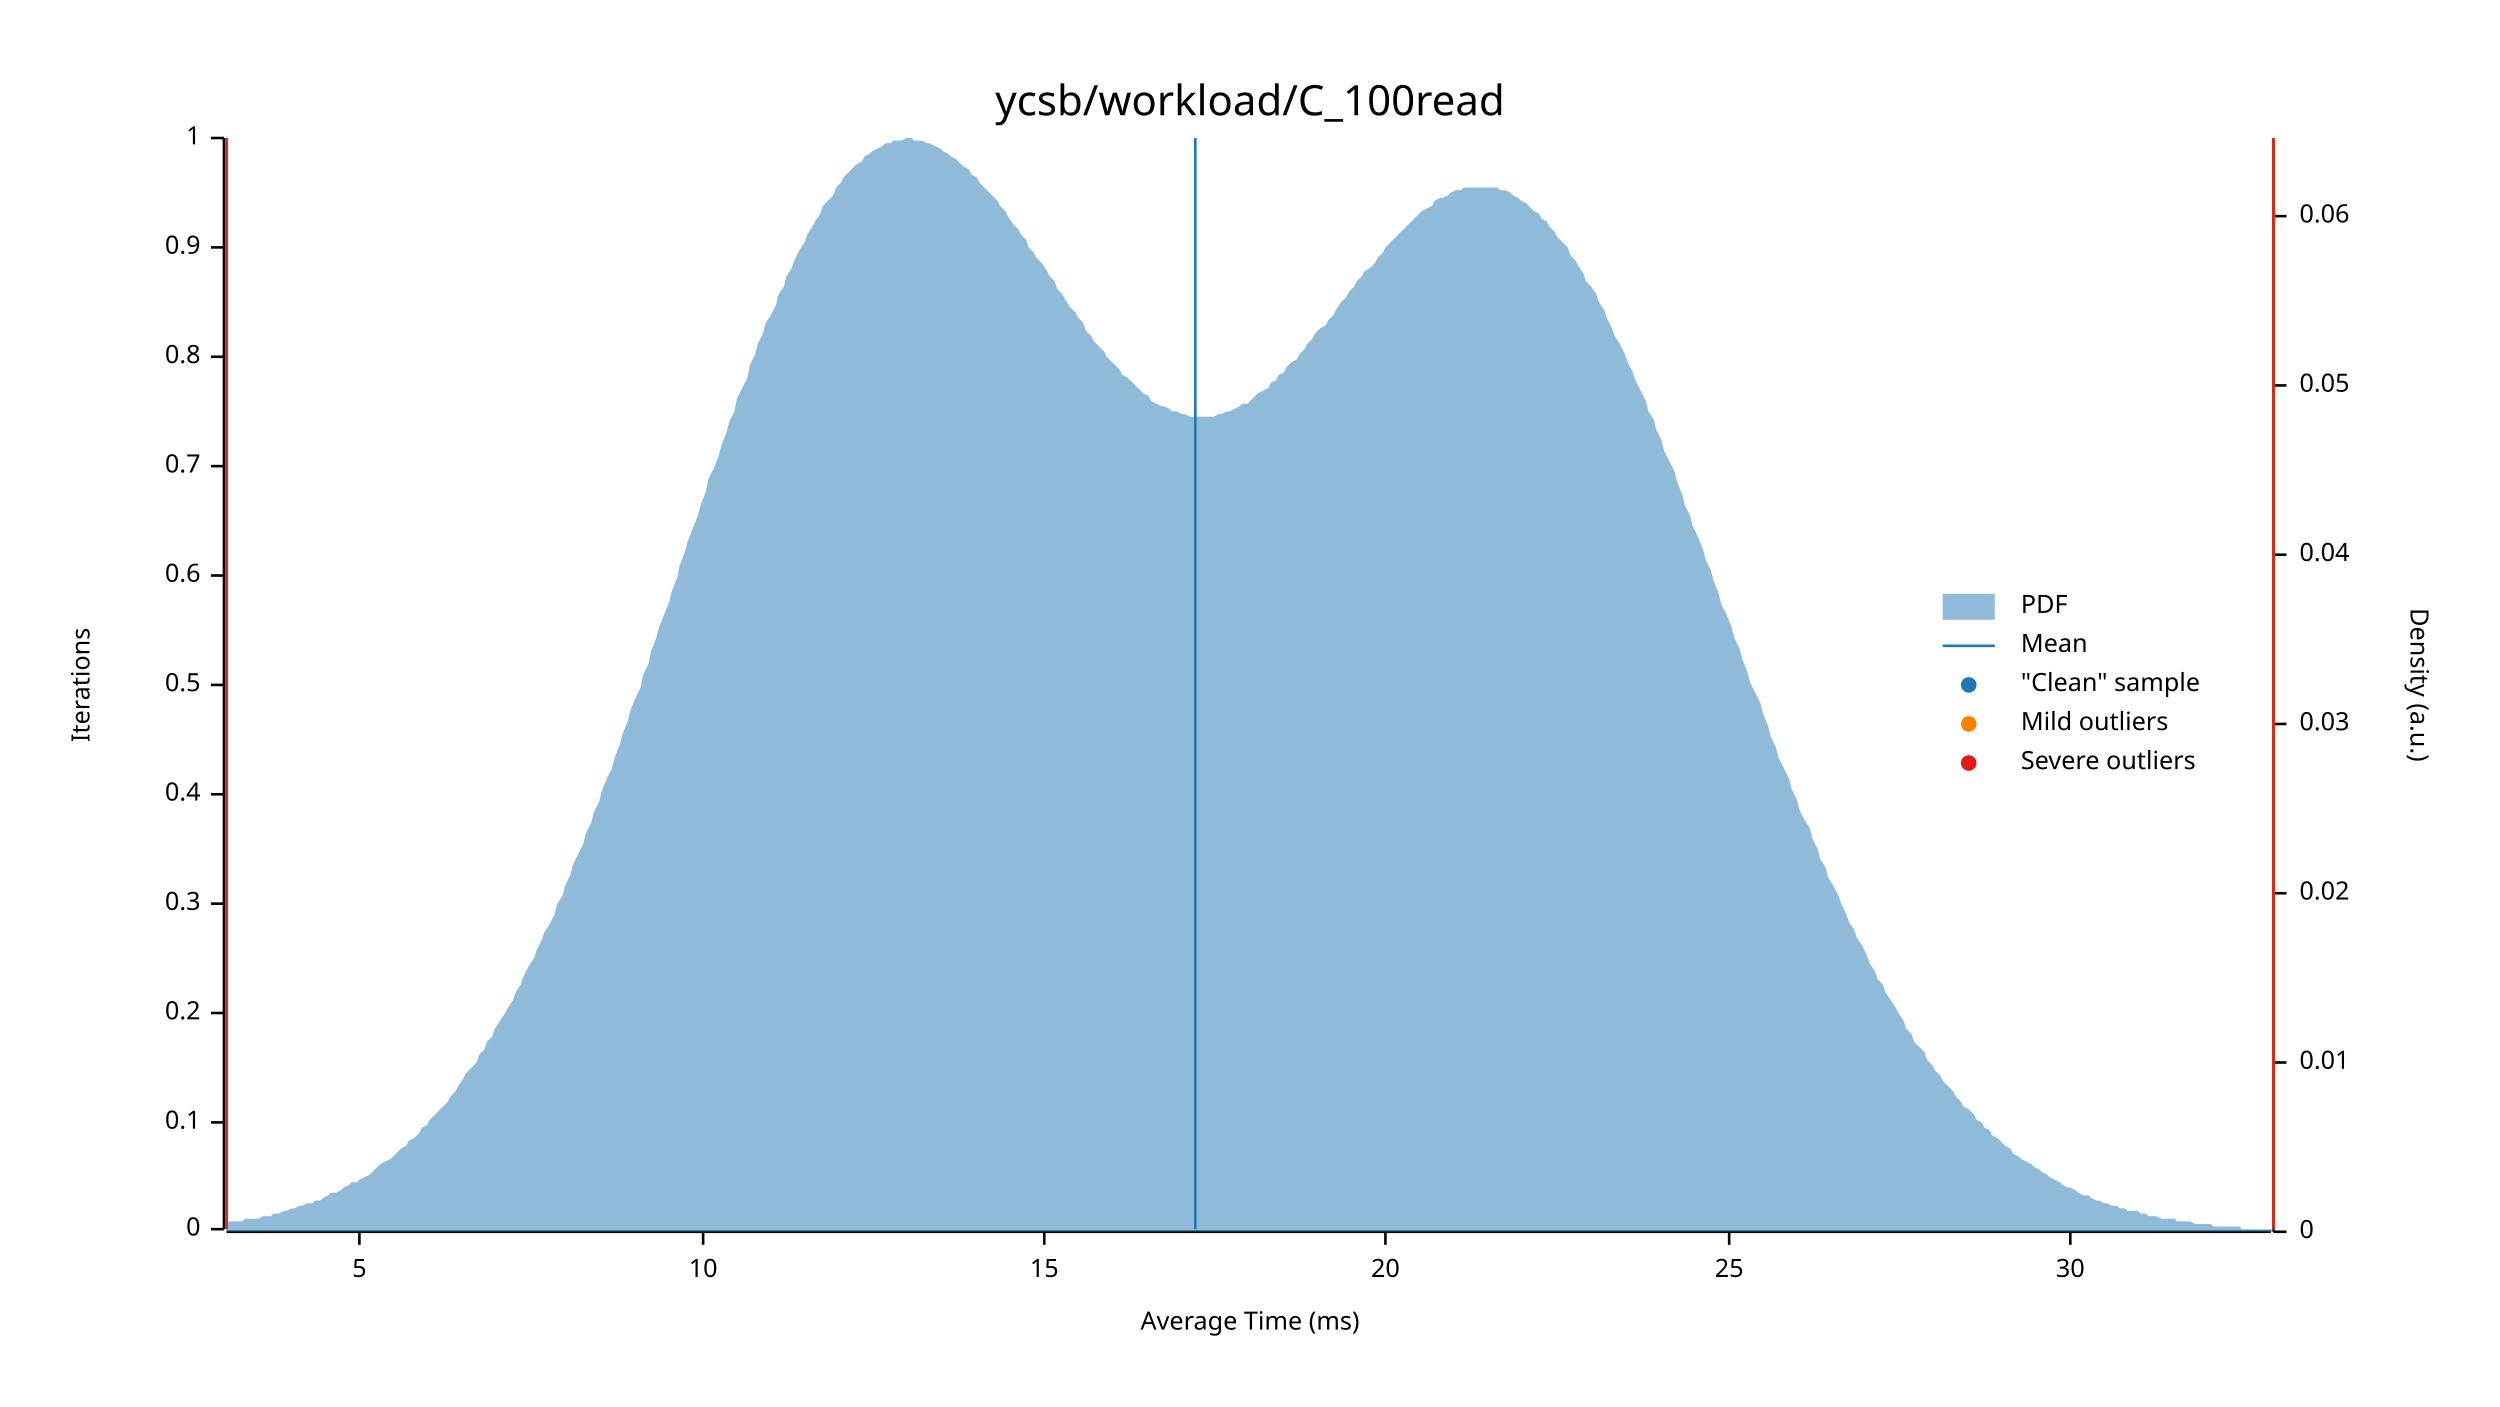
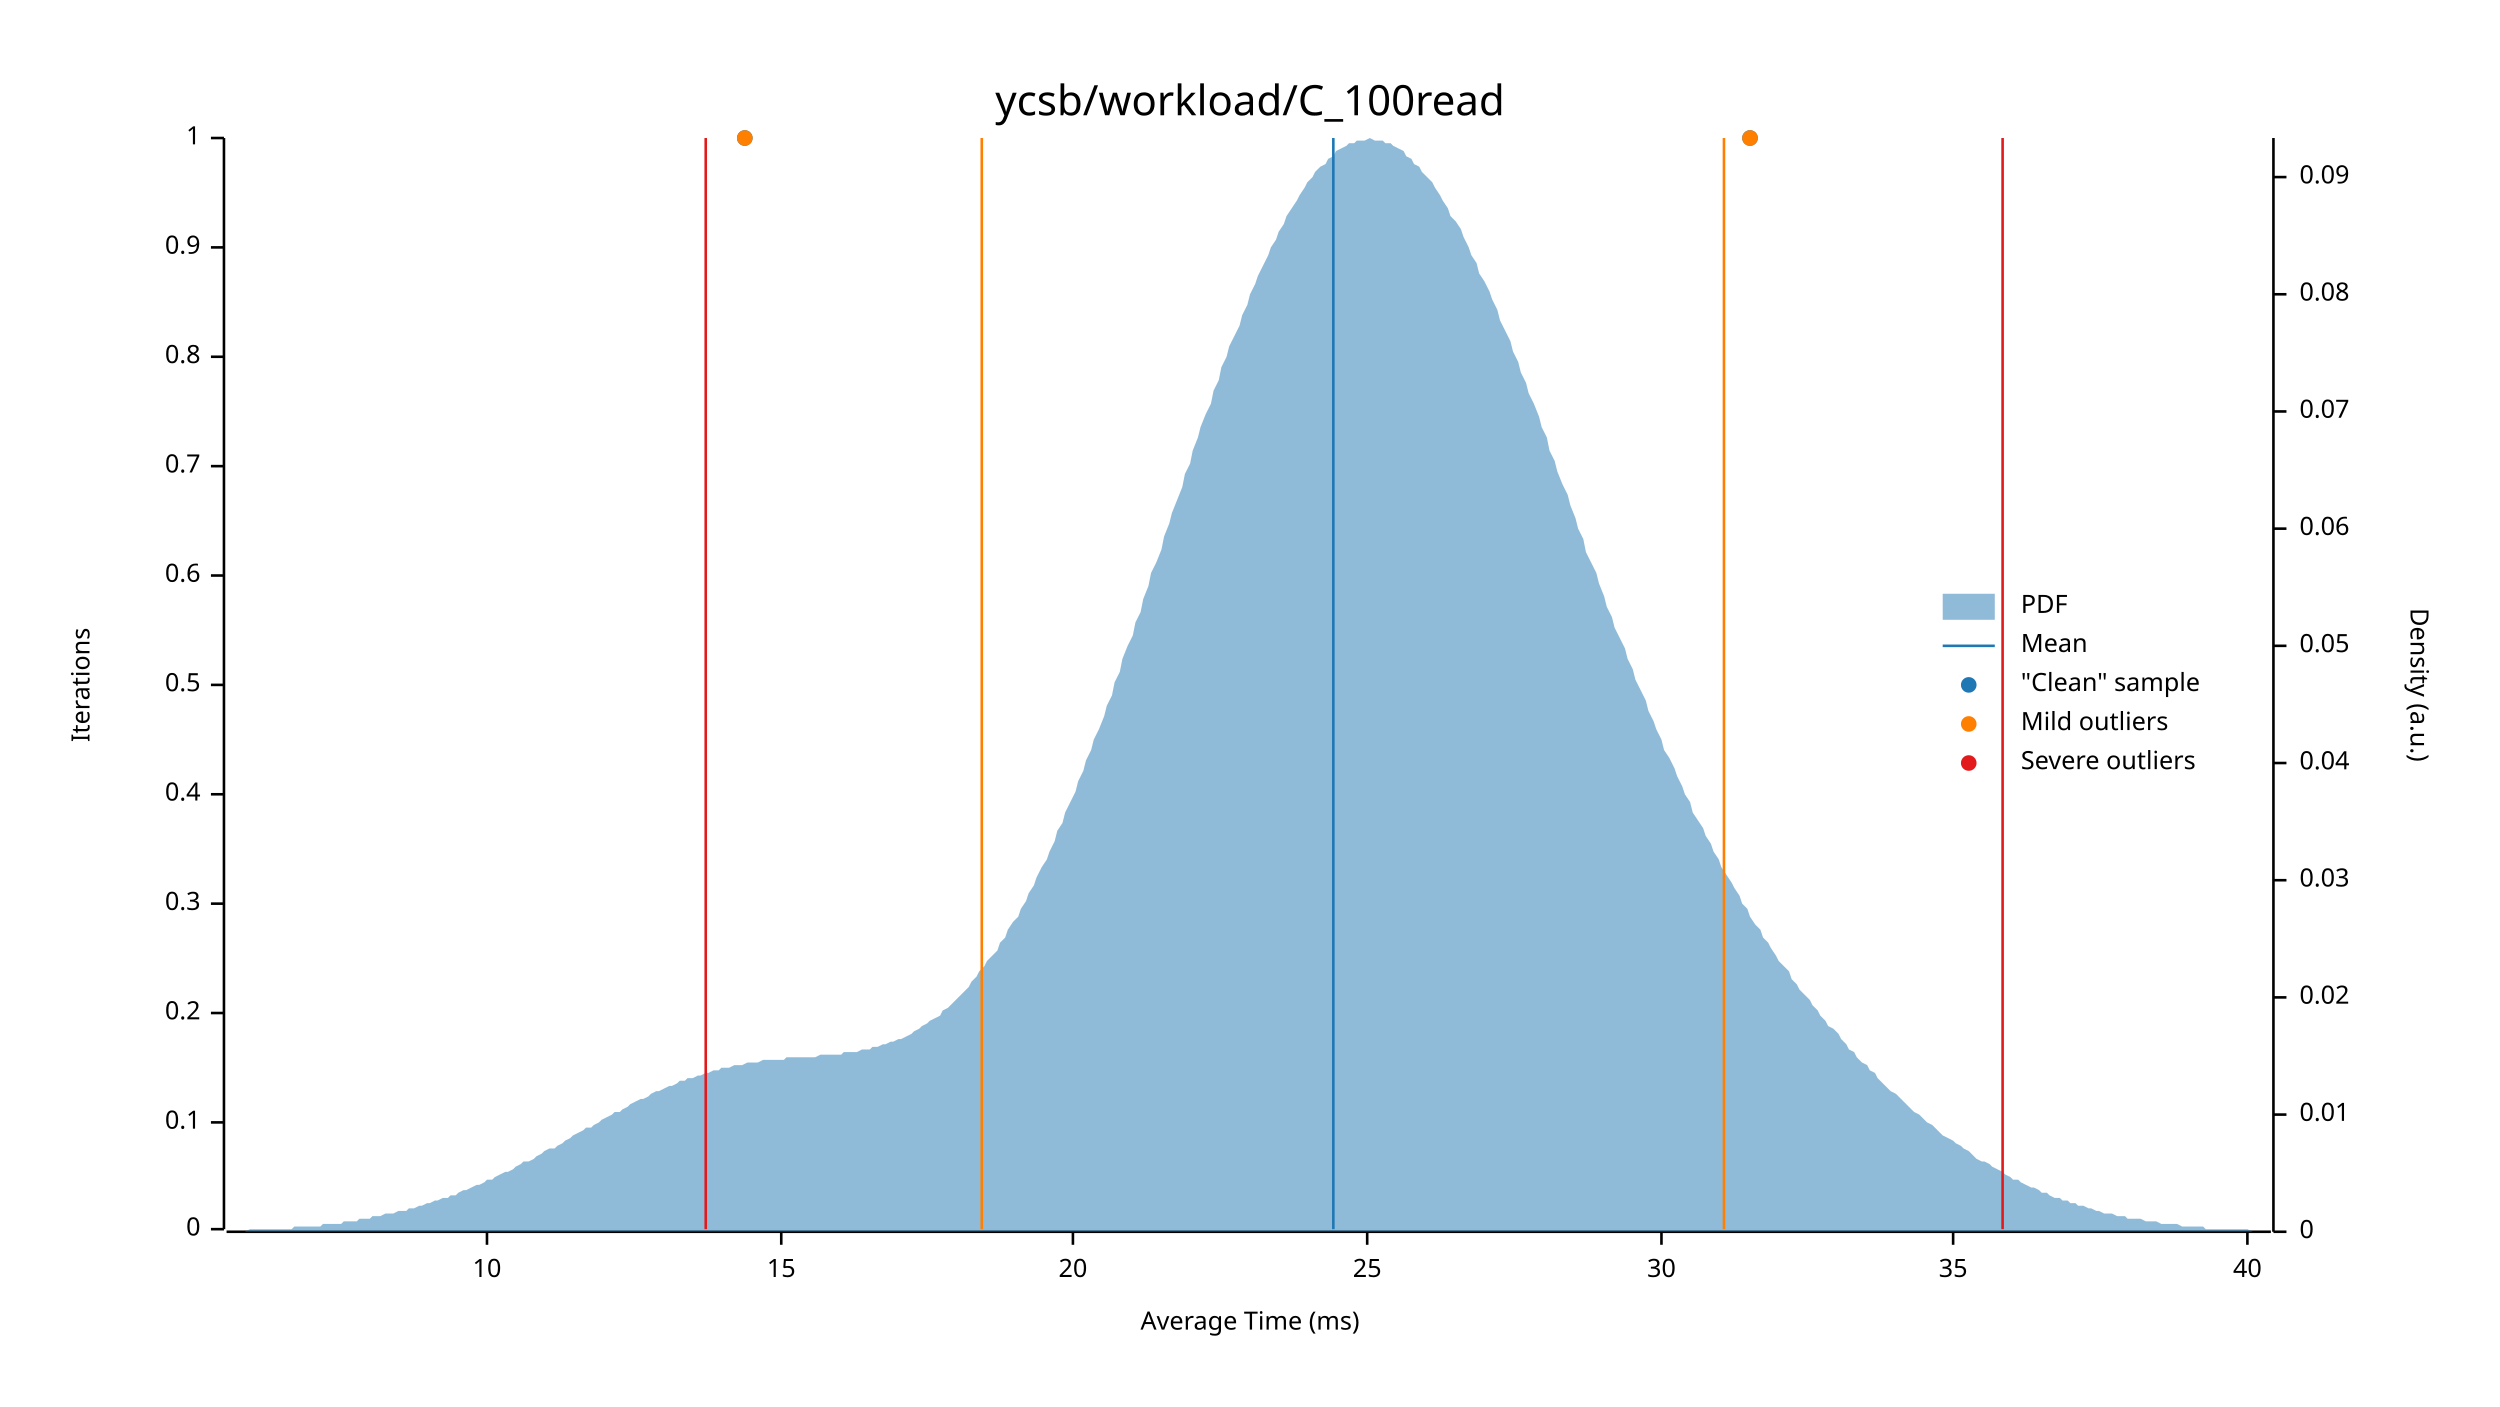
<svg xmlns="http://www.w3.org/2000/svg" width="960" height="540" viewBox="0 0 960 540">
  <text x="480" y="32" dy="0.76em" text-anchor="middle" font-family="sans-serif" font-size="16.129" opacity="1" fill="#000000">
ycsb/workload/C_100read
</text>
  <text x="27" y="263" dy="0.76em" text-anchor="middle" font-family="sans-serif" font-size="9.677" opacity="1" fill="#000000" transform="rotate(270, 27, 263)">
Iterations
</text>
  <text x="480" y="513" dy="-0.5ex" text-anchor="middle" font-family="sans-serif" font-size="9.677" opacity="1" fill="#000000">
Average Time (ms)
</text>
  <polyline fill="none" opacity="1" stroke="#000000" stroke-width="1" points="86,53 86,472 " />
  <text x="77" y="472" dy="0.5ex" text-anchor="end" font-family="sans-serif" font-size="9.677" opacity="1" fill="#000000">
0
</text>
  <polyline fill="none" opacity="1" stroke="#000000" stroke-width="1" points="81,472 86,472 " />
  <text x="77" y="431" dy="0.5ex" text-anchor="end" font-family="sans-serif" font-size="9.677" opacity="1" fill="#000000">
0.1
</text>
  <polyline fill="none" opacity="1" stroke="#000000" stroke-width="1" points="81,431 86,431 " />
  <text x="77" y="389" dy="0.5ex" text-anchor="end" font-family="sans-serif" font-size="9.677" opacity="1" fill="#000000">
0.2
</text>
  <polyline fill="none" opacity="1" stroke="#000000" stroke-width="1" points="81,389 86,389 " />
  <text x="77" y="347" dy="0.5ex" text-anchor="end" font-family="sans-serif" font-size="9.677" opacity="1" fill="#000000">
0.3
</text>
  <polyline fill="none" opacity="1" stroke="#000000" stroke-width="1" points="81,347 86,347 " />
  <text x="77" y="305" dy="0.5ex" text-anchor="end" font-family="sans-serif" font-size="9.677" opacity="1" fill="#000000">
0.4
</text>
  <polyline fill="none" opacity="1" stroke="#000000" stroke-width="1" points="81,305 86,305 " />
  <text x="77" y="263" dy="0.5ex" text-anchor="end" font-family="sans-serif" font-size="9.677" opacity="1" fill="#000000">
0.5
</text>
  <polyline fill="none" opacity="1" stroke="#000000" stroke-width="1" points="81,263 86,263 " />
  <text x="77" y="221" dy="0.5ex" text-anchor="end" font-family="sans-serif" font-size="9.677" opacity="1" fill="#000000">
0.6
</text>
  <polyline fill="none" opacity="1" stroke="#000000" stroke-width="1" points="81,221 86,221 " />
  <text x="77" y="179" dy="0.5ex" text-anchor="end" font-family="sans-serif" font-size="9.677" opacity="1" fill="#000000">
0.7
</text>
  <polyline fill="none" opacity="1" stroke="#000000" stroke-width="1" points="81,179 86,179 " />
  <text x="77" y="137" dy="0.5ex" text-anchor="end" font-family="sans-serif" font-size="9.677" opacity="1" fill="#000000">
0.8
</text>
  <polyline fill="none" opacity="1" stroke="#000000" stroke-width="1" points="81,137 86,137 " />
  <text x="77" y="95" dy="0.5ex" text-anchor="end" font-family="sans-serif" font-size="9.677" opacity="1" fill="#000000">
0.9
</text>
  <polyline fill="none" opacity="1" stroke="#000000" stroke-width="1" points="81,95 86,95 " />
  <text x="77" y="53" dy="0.5ex" text-anchor="end" font-family="sans-serif" font-size="9.677" opacity="1" fill="#000000">
1
</text>
  <polyline fill="none" opacity="1" stroke="#000000" stroke-width="1" points="81,53 86,53 " />
  <polyline fill="none" opacity="1" stroke="#000000" stroke-width="1" points="87,473 872,473 " />
-   <text x="138" y="483" dy="0.76em" text-anchor="middle" font-family="sans-serif" font-size="9.677" opacity="1" fill="#000000">
- 5
- </text>
-   <polyline fill="none" opacity="1" stroke="#000000" stroke-width="1" points="138,473 138,478 " />
-   <text x="270" y="483" dy="0.76em" text-anchor="middle" font-family="sans-serif" font-size="9.677" opacity="1" fill="#000000">
+   <text x="187" y="483" dy="0.76em" text-anchor="middle" font-family="sans-serif" font-size="9.677" opacity="1" fill="#000000">
10
</text>
-   <polyline fill="none" opacity="1" stroke="#000000" stroke-width="1" points="270,473 270,478 " />
-   <text x="401" y="483" dy="0.76em" text-anchor="middle" font-family="sans-serif" font-size="9.677" opacity="1" fill="#000000">
+   <polyline fill="none" opacity="1" stroke="#000000" stroke-width="1" points="187,473 187,478 " />
+   <text x="300" y="483" dy="0.76em" text-anchor="middle" font-family="sans-serif" font-size="9.677" opacity="1" fill="#000000">
15
</text>
-   <polyline fill="none" opacity="1" stroke="#000000" stroke-width="1" points="401,473 401,478 " />
-   <text x="532" y="483" dy="0.76em" text-anchor="middle" font-family="sans-serif" font-size="9.677" opacity="1" fill="#000000">
+   <polyline fill="none" opacity="1" stroke="#000000" stroke-width="1" points="300,473 300,478 " />
+   <text x="412" y="483" dy="0.76em" text-anchor="middle" font-family="sans-serif" font-size="9.677" opacity="1" fill="#000000">
20
</text>
-   <polyline fill="none" opacity="1" stroke="#000000" stroke-width="1" points="532,473 532,478 " />
-   <text x="664" y="483" dy="0.76em" text-anchor="middle" font-family="sans-serif" font-size="9.677" opacity="1" fill="#000000">
+   <polyline fill="none" opacity="1" stroke="#000000" stroke-width="1" points="412,473 412,478 " />
+   <text x="525" y="483" dy="0.76em" text-anchor="middle" font-family="sans-serif" font-size="9.677" opacity="1" fill="#000000">
25
</text>
-   <polyline fill="none" opacity="1" stroke="#000000" stroke-width="1" points="664,473 664,478 " />
-   <text x="795" y="483" dy="0.76em" text-anchor="middle" font-family="sans-serif" font-size="9.677" opacity="1" fill="#000000">
+   <polyline fill="none" opacity="1" stroke="#000000" stroke-width="1" points="525,473 525,478 " />
+   <text x="638" y="483" dy="0.76em" text-anchor="middle" font-family="sans-serif" font-size="9.677" opacity="1" fill="#000000">
30
</text>
-   <polyline fill="none" opacity="1" stroke="#000000" stroke-width="1" points="795,473 795,478 " />
+   <polyline fill="none" opacity="1" stroke="#000000" stroke-width="1" points="638,473 638,478 " />
+   <text x="750" y="483" dy="0.76em" text-anchor="middle" font-family="sans-serif" font-size="9.677" opacity="1" fill="#000000">
+ 35
+ </text>
+   <polyline fill="none" opacity="1" stroke="#000000" stroke-width="1" points="750,473 750,478 " />
+   <text x="863" y="483" dy="0.76em" text-anchor="middle" font-family="sans-serif" font-size="9.677" opacity="1" fill="#000000">
+ 40
+ </text>
+   <polyline fill="none" opacity="1" stroke="#000000" stroke-width="1" points="863,473 863,478 " />
  <text x="933" y="263" dy="0.76em" text-anchor="middle" font-family="sans-serif" font-size="9.677" opacity="1" fill="#000000" transform="rotate(90, 933, 263)">
Density (a.u.)
</text>
  <polyline fill="none" opacity="1" stroke="#000000" stroke-width="1" points="873,53 873,473 " />
  <text x="883" y="473" dy="0.5ex" text-anchor="start" font-family="sans-serif" font-size="9.677" opacity="1" fill="#000000">
0
</text>
  <polyline fill="none" opacity="1" stroke="#000000" stroke-width="1" points="873,473 878,473 " />
-   <text x="883" y="408" dy="0.5ex" text-anchor="start" font-family="sans-serif" font-size="9.677" opacity="1" fill="#000000">
+   <text x="883" y="428" dy="0.5ex" text-anchor="start" font-family="sans-serif" font-size="9.677" opacity="1" fill="#000000">
0.01
</text>
-   <polyline fill="none" opacity="1" stroke="#000000" stroke-width="1" points="873,408 878,408 " />
-   <text x="883" y="343" dy="0.5ex" text-anchor="start" font-family="sans-serif" font-size="9.677" opacity="1" fill="#000000">
+   <polyline fill="none" opacity="1" stroke="#000000" stroke-width="1" points="873,428 878,428 " />
+   <text x="883" y="383" dy="0.5ex" text-anchor="start" font-family="sans-serif" font-size="9.677" opacity="1" fill="#000000">
0.02
</text>
-   <polyline fill="none" opacity="1" stroke="#000000" stroke-width="1" points="873,343 878,343 " />
-   <text x="883" y="278" dy="0.5ex" text-anchor="start" font-family="sans-serif" font-size="9.677" opacity="1" fill="#000000">
+   <polyline fill="none" opacity="1" stroke="#000000" stroke-width="1" points="873,383 878,383 " />
+   <text x="883" y="338" dy="0.5ex" text-anchor="start" font-family="sans-serif" font-size="9.677" opacity="1" fill="#000000">
0.03
</text>
-   <polyline fill="none" opacity="1" stroke="#000000" stroke-width="1" points="873,278 878,278 " />
-   <text x="883" y="213" dy="0.5ex" text-anchor="start" font-family="sans-serif" font-size="9.677" opacity="1" fill="#000000">
+   <polyline fill="none" opacity="1" stroke="#000000" stroke-width="1" points="873,338 878,338 " />
+   <text x="883" y="293" dy="0.5ex" text-anchor="start" font-family="sans-serif" font-size="9.677" opacity="1" fill="#000000">
0.04
</text>
-   <polyline fill="none" opacity="1" stroke="#000000" stroke-width="1" points="873,213 878,213 " />
-   <text x="883" y="148" dy="0.5ex" text-anchor="start" font-family="sans-serif" font-size="9.677" opacity="1" fill="#000000">
+   <polyline fill="none" opacity="1" stroke="#000000" stroke-width="1" points="873,293 878,293 " />
+   <text x="883" y="248" dy="0.5ex" text-anchor="start" font-family="sans-serif" font-size="9.677" opacity="1" fill="#000000">
0.05
</text>
-   <polyline fill="none" opacity="1" stroke="#000000" stroke-width="1" points="873,148 878,148 " />
-   <text x="883" y="83" dy="0.5ex" text-anchor="start" font-family="sans-serif" font-size="9.677" opacity="1" fill="#000000">
+   <polyline fill="none" opacity="1" stroke="#000000" stroke-width="1" points="873,248 878,248 " />
+   <text x="883" y="203" dy="0.5ex" text-anchor="start" font-family="sans-serif" font-size="9.677" opacity="1" fill="#000000">
0.06
</text>
-   <polyline fill="none" opacity="1" stroke="#000000" stroke-width="1" points="873,83 878,83 " />
-   <polygon opacity="0.5" fill="#1F78B4" points="87,470 88,469 90,469 91,469 93,469 94,468 96,468 98,468 99,468 101,467 102,467 104,467 105,466 107,466 109,465 110,465 112,464 113,464 115,463 116,463 118,462 120,462 121,461 123,461 124,460 126,459 127,458 129,458 131,457 132,456 134,455 135,454 137,454 138,453 140,452 142,451 143,450 145,448 146,447 148,446 150,445 151,444 153,442 154,441 156,440 157,438 159,437 161,435 162,433 164,432 165,430 167,428 168,427 170,425 172,423 173,421 175,419 176,417 178,414 179,412 181,410 183,408 184,405 186,403 187,400 189,398 190,395 192,392 194,389 195,387 197,384 198,381 200,378 201,375 203,371 205,368 206,365 208,361 209,358 211,355 213,351 214,347 216,344 217,340 219,336 220,332 222,328 224,324 225,320 227,316 228,312 230,308 231,304 233,299 235,295 236,291 238,286 239,282 241,277 242,273 244,268 246,264 247,259 249,255 250,250 252,245 253,241 255,236 257,231 258,227 260,222 261,217 263,212 264,208 266,203 268,198 269,194 271,189 272,184 274,180 276,175 277,171 279,166 280,162 282,158 283,153 285,149 287,145 288,140 290,136 291,132 293,128 294,124 296,121 298,117 299,113 301,110 302,106 304,103 305,100 307,96 309,93 310,90 312,87 313,85 315,82 316,79 318,77 320,75 321,72 323,70 324,68 326,66 327,65 329,63 331,62 332,60 334,59 335,58 337,57 339,56 340,55 342,55 343,54 345,54 346,54 348,53 350,53 351,54 353,54 354,54 356,55 357,55 359,56 361,57 362,58 364,59 365,60 367,61 368,62 370,64 372,65 373,67 375,68 376,70 378,72 379,73 381,75 383,77 384,79 386,81 387,83 389,86 391,88 392,90 394,92 395,95 397,97 398,99 400,101 402,104 403,106 405,108 406,111 408,113 409,115 411,118 413,120 414,122 416,124 417,127 419,129 420,131 422,133 424,135 425,137 427,139 428,140 430,142 431,144 433,145 435,147 436,148 438,150 439,151 441,152 442,154 444,155 446,156 447,156 449,157 450,158 452,158 454,159 455,159 457,160 458,160 460,160 461,160 463,160 465,160 466,160 468,159 469,159 471,158 472,158 474,157 476,156 477,155 479,155 480,154 482,152 483,151 485,150 487,149 488,147 490,146 491,144 493,143 494,141 496,139 498,138 499,136 501,134 502,132 504,130 505,128 507,126 509,125 510,123 512,121 513,119 515,116 517,114 518,112 520,110 521,108 523,106 524,104 526,103 528,101 529,99 531,97 532,95 534,93 535,92 537,90 539,88 540,87 542,85 543,84 545,82 546,81 548,80 550,79 551,77 553,76 554,76 556,75 557,74 559,73 561,73 562,72 564,72 565,72 567,72 568,72 570,72 572,72 573,72 575,72 576,73 578,73 580,74 581,75 583,76 584,77 586,78 587,79 589,81 591,82 592,84 594,85 595,87 597,89 598,91 600,93 602,95 603,98 605,100 606,102 608,105 609,108 611,110 613,113 614,116 616,119 617,122 619,126 620,129 622,132 624,136 625,139 627,143 628,146 630,150 632,154 633,158 635,161 636,165 638,169 639,173 641,177 643,181 644,185 646,190 647,194 649,198 650,202 652,206 654,211 655,215 657,219 658,223 660,228 661,232 663,236 665,241 666,245 668,249 669,253 671,258 672,262 674,266 676,270 677,274 679,279 680,283 682,287 683,291 685,295 687,299 688,303 690,307 691,311 693,315 695,318 696,322 698,326 699,330 701,333 702,337 704,340 706,344 707,347 709,351 710,354 712,357 713,360 715,363 717,367 718,370 720,373 721,376 723,378 724,381 726,384 728,387 729,389 731,392 732,395 734,397 735,400 737,402 739,404 740,407 742,409 743,411 745,413 746,415 748,417 750,419 751,421 753,423 754,425 756,426 758,428 759,430 761,431 762,433 764,434 765,436 767,437 769,439 770,440 772,441 773,443 775,444 776,445 778,446 780,447 781,448 783,449 784,450 786,451 787,452 789,453 791,454 792,455 794,456 795,456 797,457 798,458 800,459 802,459 803,460 805,461 806,461 808,462 809,462 811,463 813,463 814,464 816,464 817,465 819,465 821,465 822,466 824,466 825,467 827,467 828,467 830,468 832,468 833,468 835,468 836,469 838,469 839,469 841,469 843,470 844,470 846,470 847,470 849,470 850,471 852,471 854,471 855,471 857,471 858,471 860,471 861,472 863,472 865,472 866,472 868,472 869,472 871,472 873,472 873,473 87,473 " />
-   <polyline fill="none" opacity="1" stroke="#1F78B4" stroke-width="1" points="459,472 459,53 " />
-   <polyline fill="none" opacity="1" stroke="#FF7F00" stroke-width="1" points="87,472 87,53 " />
-   <polyline fill="none" opacity="1" stroke="#FF7F00" stroke-width="1" points="873,472 873,53 " />
-   <polyline fill="none" opacity="1" stroke="#E31A1C" stroke-width="1" points="87,472 87,53 " />
-   <polyline fill="none" opacity="1" stroke="#E31A1C" stroke-width="1" points="873,472 873,53 " />
+   <polyline fill="none" opacity="1" stroke="#000000" stroke-width="1" points="873,203 878,203 " />
+   <text x="883" y="158" dy="0.5ex" text-anchor="start" font-family="sans-serif" font-size="9.677" opacity="1" fill="#000000">
+ 0.07
+ </text>
+   <polyline fill="none" opacity="1" stroke="#000000" stroke-width="1" points="873,158 878,158 " />
+   <text x="883" y="113" dy="0.5ex" text-anchor="start" font-family="sans-serif" font-size="9.677" opacity="1" fill="#000000">
+ 0.08
+ </text>
+   <polyline fill="none" opacity="1" stroke="#000000" stroke-width="1" points="873,113 878,113 " />
+   <text x="883" y="68" dy="0.5ex" text-anchor="start" font-family="sans-serif" font-size="9.677" opacity="1" fill="#000000">
+ 0.09
+ </text>
+   <polyline fill="none" opacity="1" stroke="#000000" stroke-width="1" points="873,68 878,68 " />
+   <polygon opacity="0.5" fill="#1F78B4" points="87,473 88,473 90,473 91,473 93,473 94,473 96,472 98,472 99,472 101,472 102,472 104,472 105,472 107,472 109,472 110,472 112,472 113,471 115,471 116,471 118,471 120,471 121,471 123,471 124,470 126,470 127,470 129,470 131,470 132,469 134,469 135,469 137,469 138,468 140,468 142,468 143,467 145,467 146,467 148,466 150,466 151,466 153,465 154,465 156,465 157,464 159,464 161,463 162,463 164,462 165,462 167,461 168,461 170,460 172,460 173,459 175,459 176,458 178,457 179,457 181,456 183,455 184,455 186,454 187,453 189,453 190,452 192,451 194,450 195,450 197,449 198,448 200,447 201,446 203,446 205,445 206,444 208,443 209,442 211,441 213,441 214,440 216,439 217,438 219,437 220,436 222,435 224,434 225,433 227,433 228,432 230,431 231,430 233,429 235,428 236,427 238,427 239,426 241,425 242,424 244,423 246,422 247,422 249,421 250,420 252,419 253,419 255,418 257,417 258,417 260,416 261,415 263,415 264,414 266,414 268,413 269,413 271,412 272,412 274,411 276,411 277,410 279,410 280,410 282,409 283,409 285,409 287,408 288,408 290,408 291,408 293,407 294,407 296,407 298,407 299,407 301,407 302,406 304,406 305,406 307,406 309,406 310,406 312,406 313,406 315,405 316,405 318,405 320,405 321,405 323,405 324,404 326,404 327,404 329,404 331,403 332,403 334,403 335,402 337,402 339,401 340,401 342,400 343,400 345,399 346,399 348,398 350,397 351,396 353,395 354,394 356,393 357,392 359,391 361,390 362,388 364,387 365,386 367,384 368,383 370,381 372,379 373,377 375,375 376,373 378,371 379,369 381,367 383,365 384,362 386,360 387,357 389,354 391,352 392,349 394,346 395,343 397,340 398,337 400,333 402,330 403,327 405,323 406,319 408,316 409,312 411,308 413,304 414,300 416,296 417,292 419,288 420,284 422,280 424,275 425,271 427,267 428,262 430,258 431,253 433,248 435,244 436,239 438,235 439,230 441,225 442,220 444,216 446,211 447,206 449,201 450,197 452,192 454,187 455,182 457,178 458,173 460,168 461,164 463,159 465,155 466,150 468,146 469,141 471,137 472,133 474,129 476,125 477,121 479,117 480,113 482,109 483,106 485,102 487,98 488,95 490,92 491,89 493,86 494,83 496,80 498,77 499,75 501,72 502,70 504,68 505,66 507,64 509,63 510,61 512,60 513,58 515,57 517,56 518,55 520,55 521,54 523,54 524,54 526,53 528,54 529,54 531,54 532,55 534,55 535,56 537,57 539,58 540,60 542,61 543,63 545,64 546,66 548,68 550,70 551,72 553,75 554,77 556,80 557,83 559,85 561,88 562,91 564,95 565,98 567,101 568,105 570,108 572,112 573,115 575,119 576,123 578,127 580,131 581,135 583,139 584,143 586,147 587,151 589,155 591,160 592,164 594,168 595,173 597,177 598,181 600,186 602,190 603,194 605,199 606,203 608,207 609,212 611,216 613,220 614,224 616,229 617,233 619,237 620,241 622,245 624,249 625,253 627,257 628,261 630,265 632,269 633,273 635,277 636,280 638,284 639,288 641,291 643,295 644,298 646,302 647,305 649,308 650,312 652,315 654,318 655,321 657,324 658,327 660,330 661,333 663,336 665,339 666,341 668,344 669,347 671,349 672,352 674,355 676,357 677,360 679,362 680,364 682,367 683,369 685,371 687,373 688,376 690,378 691,380 693,382 695,384 696,386 698,388 699,390 701,392 702,394 704,395 706,397 707,399 709,401 710,403 712,404 713,406 715,408 717,409 718,411 720,412 721,414 723,416 724,417 726,419 728,420 729,421 731,423 732,424 734,426 735,427 737,428 739,430 740,431 742,432 743,433 745,435 746,436 748,437 750,438 751,439 753,440 754,441 756,442 758,444 759,445 761,446 762,446 764,447 765,448 767,449 769,450 770,451 772,452 773,453 775,453 776,454 778,455 780,456 781,456 783,457 784,458 786,458 787,459 789,460 791,460 792,461 794,461 795,462 797,462 798,463 800,463 802,464 803,464 805,465 806,465 808,466 809,466 811,466 813,467 814,467 816,467 817,468 819,468 821,468 822,468 824,469 825,469 827,469 828,469 830,470 832,470 833,470 835,470 836,470 838,471 839,471 841,471 843,471 844,471 846,471 847,472 849,472 850,472 852,472 854,472 855,472 857,472 858,472 860,472 861,472 863,472 865,473 866,473 868,473 869,473 871,473 873,473 873,473 87,473 " />
+   <polyline fill="none" opacity="1" stroke="#1F78B4" stroke-width="1" points="512,472 512,53 " />
+   <polyline fill="none" opacity="1" stroke="#FF7F00" stroke-width="1" points="377,472 377,53 " />
+   <polyline fill="none" opacity="1" stroke="#FF7F00" stroke-width="1" points="662,472 662,53 " />
+   <polyline fill="none" opacity="1" stroke="#E31A1C" stroke-width="1" points="271,472 271,53 " />
+   <polyline fill="none" opacity="1" stroke="#E31A1C" stroke-width="1" points="769,472 769,53 " />
+   <circle cx="672" cy="53" r="3" opacity="1" fill="#1F78B4" stroke="none" stroke-width="1" />
+   <circle cx="286" cy="53" r="3" opacity="1" fill="#1F78B4" stroke="none" stroke-width="1" />
+   <circle cx="672" cy="53" r="3" opacity="1" fill="#FF7F00" stroke="none" stroke-width="1" />
+   <circle cx="286" cy="53" r="3" opacity="1" fill="#FF7F00" stroke="none" stroke-width="1" />
  <text x="776" y="228" dy="0.76em" text-anchor="start" font-family="sans-serif" font-size="9.677" opacity="1" fill="#000000">
PDF
</text>
  <text x="776" y="243" dy="0.76em" text-anchor="start" font-family="sans-serif" font-size="9.677" opacity="1" fill="#000000">
Mean
</text>
  <text x="776" y="258" dy="0.76em" text-anchor="start" font-family="sans-serif" font-size="9.677" opacity="1" fill="#000000">
"Clean" sample
</text>
  <text x="776" y="273" dy="0.76em" text-anchor="start" font-family="sans-serif" font-size="9.677" opacity="1" fill="#000000">
Mild outliers
</text>
  <text x="776" y="288" dy="0.76em" text-anchor="start" font-family="sans-serif" font-size="9.677" opacity="1" fill="#000000">
Severe outliers
</text>
  <rect x="746" y="228" width="20" height="10" opacity="0.5" fill="#1F78B4" stroke="none" />
  <polyline fill="none" opacity="1" stroke="#1F78B4" stroke-width="1" points="746,248 766,248 " />
  <circle cx="756" cy="263" r="3" opacity="1" fill="#1F78B4" stroke="none" stroke-width="1" />
  <circle cx="756" cy="278" r="3" opacity="1" fill="#FF7F00" stroke="none" stroke-width="1" />
  <circle cx="756" cy="293" r="3" opacity="1" fill="#E31A1C" stroke="none" stroke-width="1" />
</svg>
